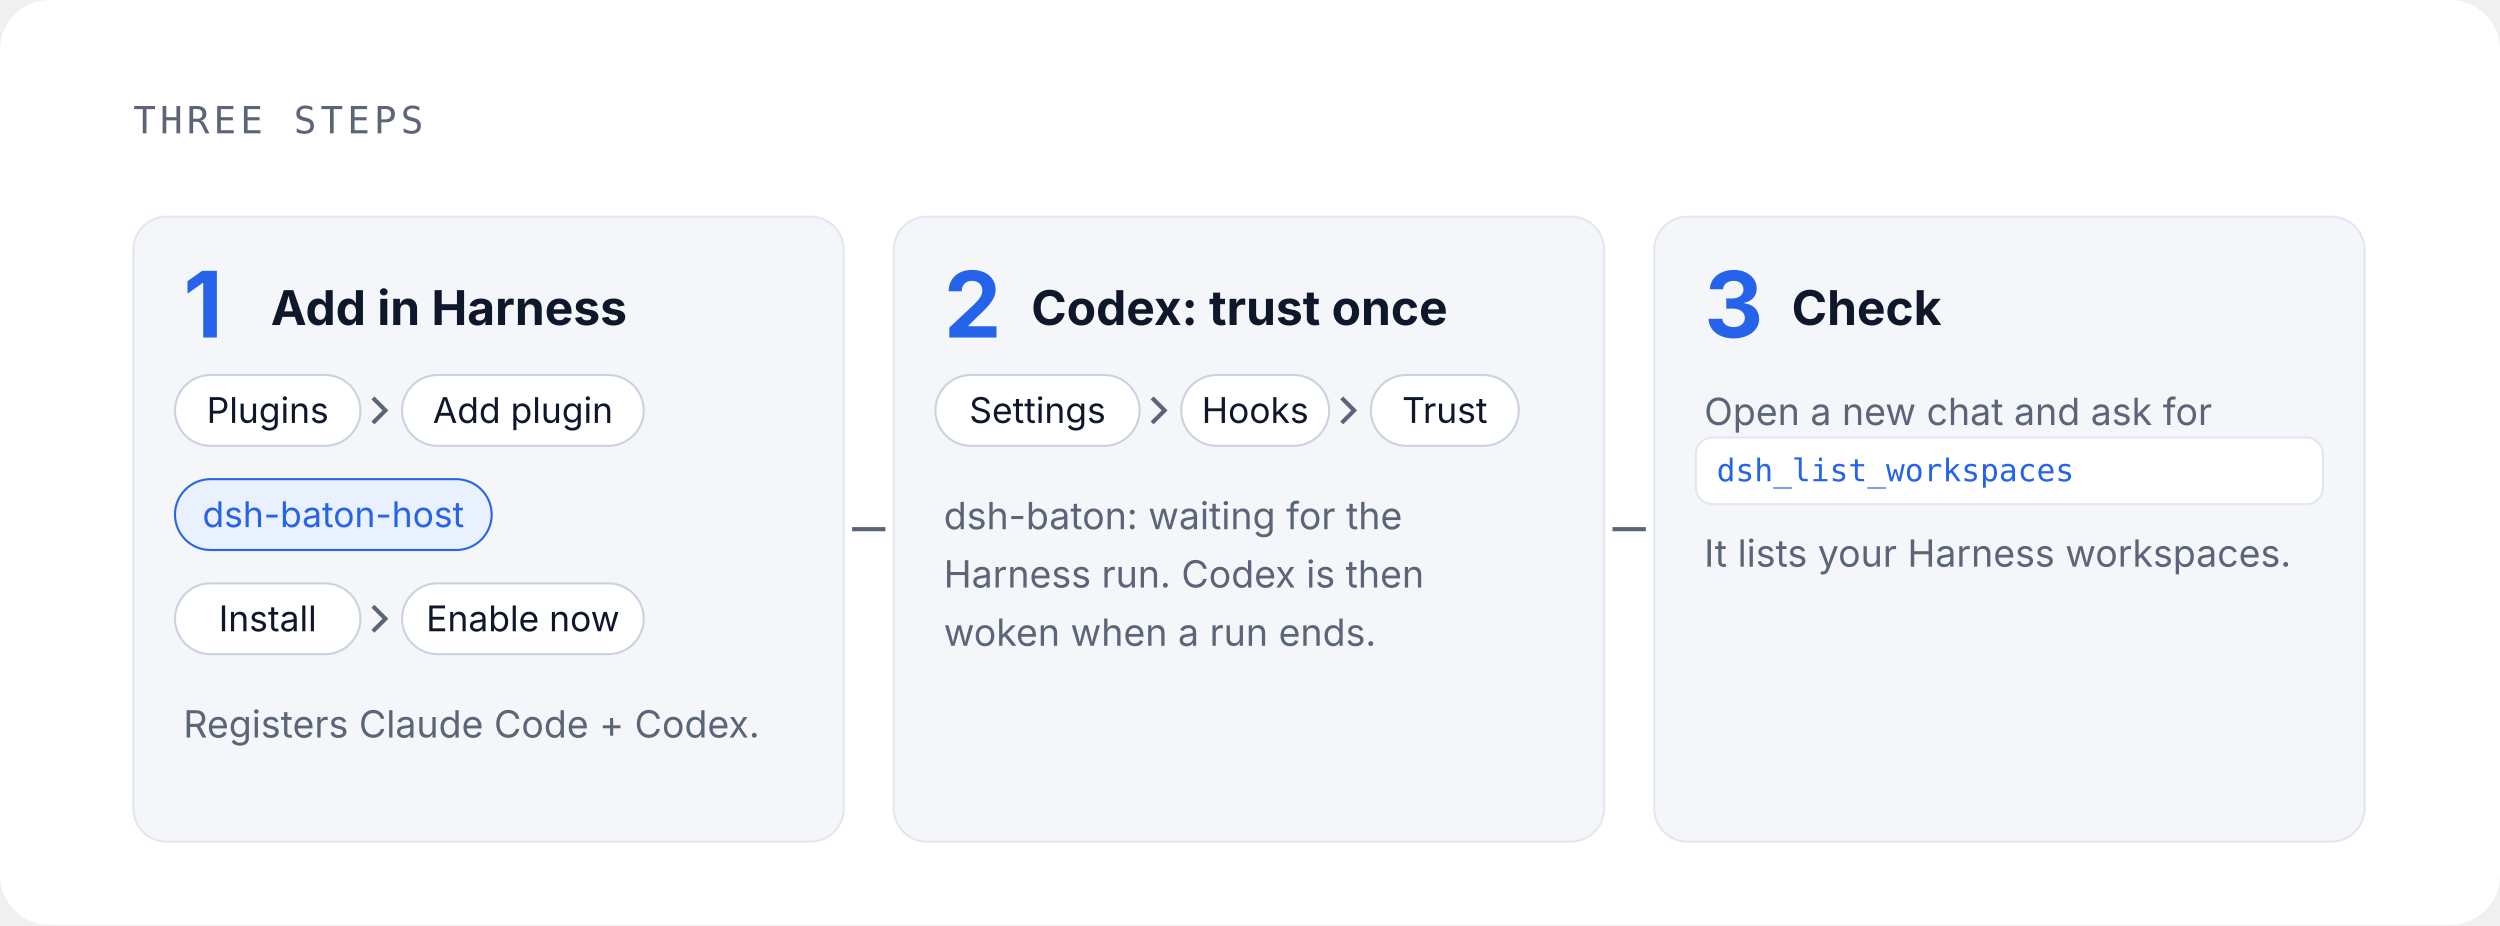
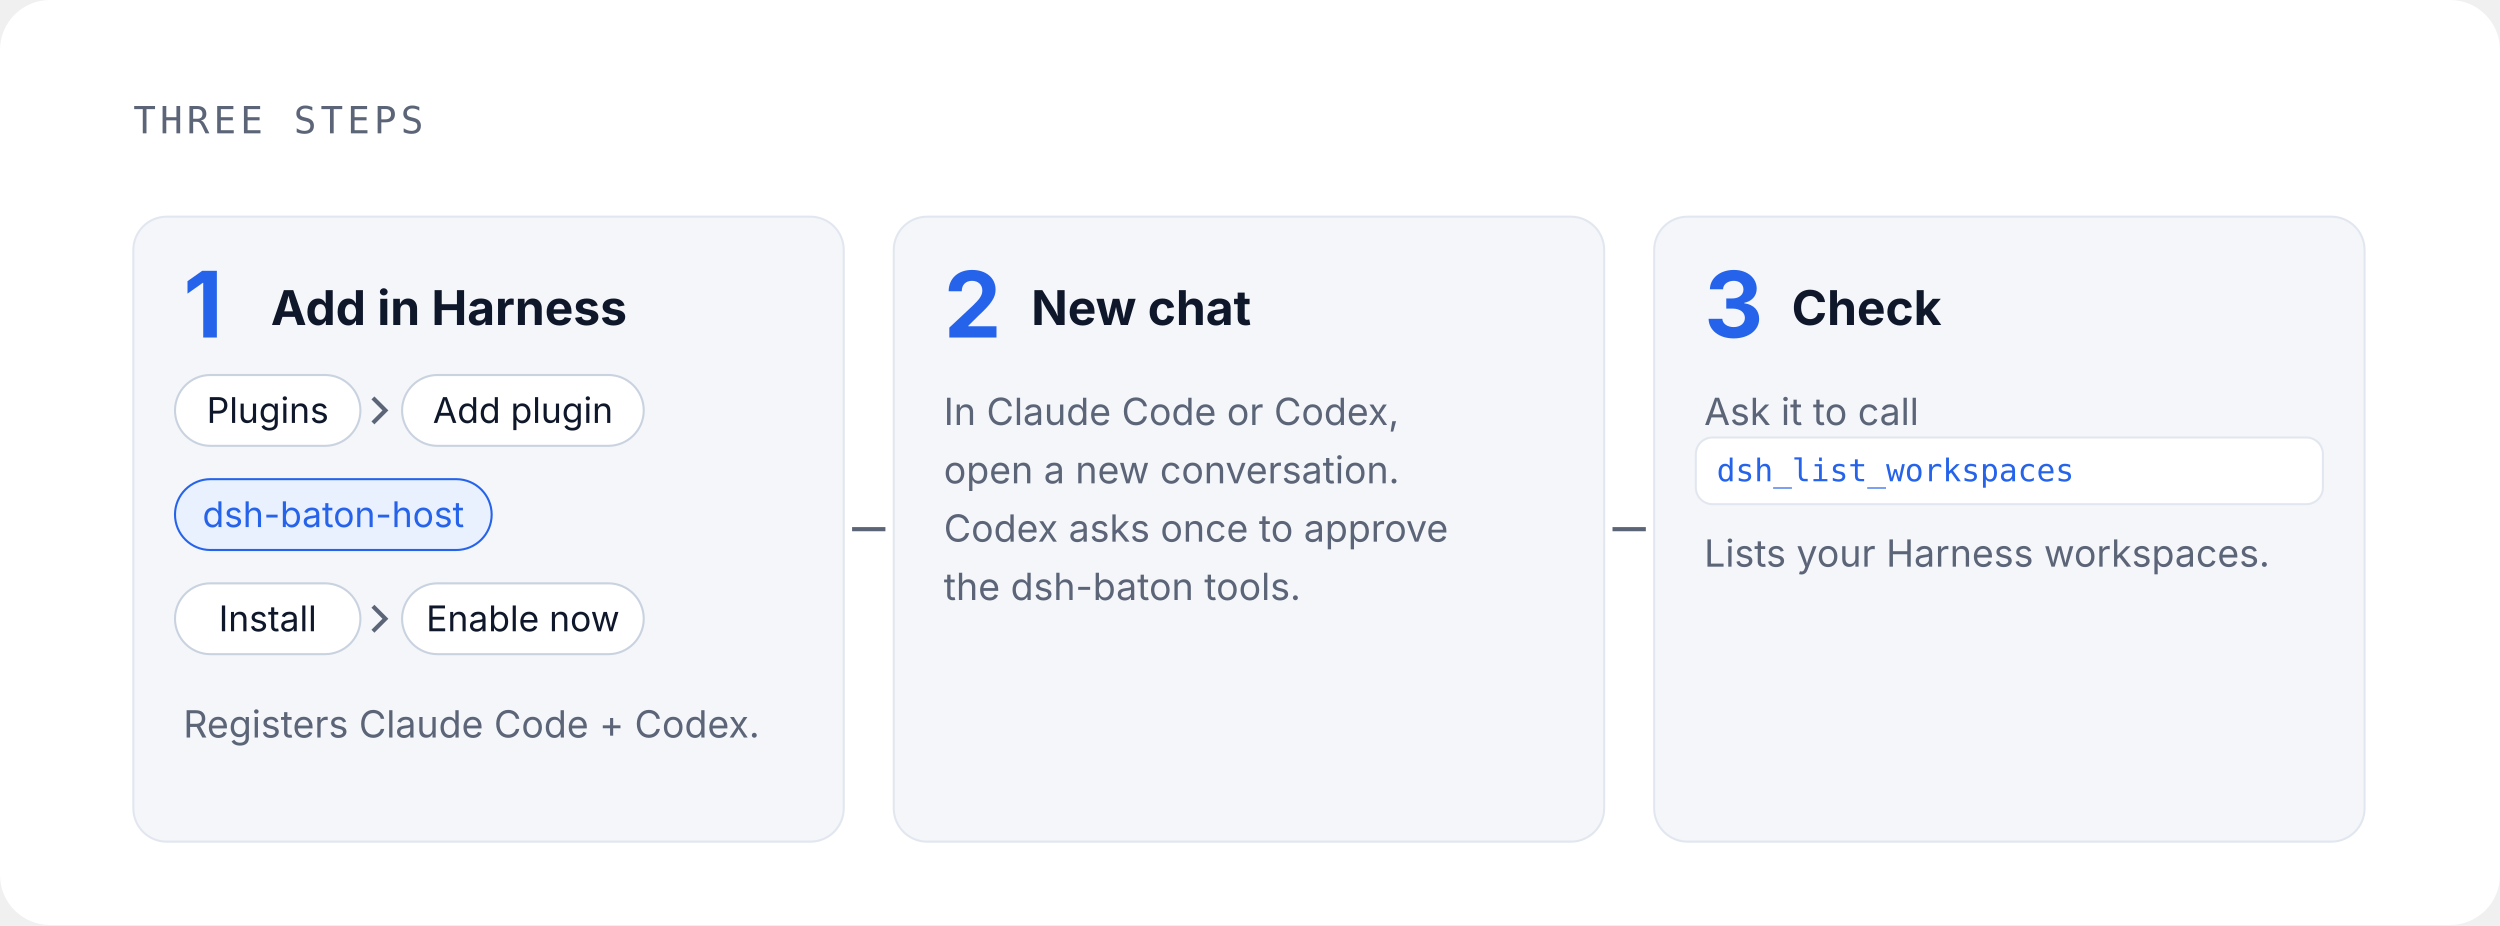
<svg xmlns="http://www.w3.org/2000/svg" width="1200" height="444" viewBox="0 0 1200 444" role="img" aria-labelledby="title desc">
  <rect width="1200" height="444" rx="24" fill="#FFFFFF" />
  <text x="64" y="64" font-family="ui-monospace, SFMono-Regular, Menlo, Consolas, monospace" font-size="18" fill="#5B6577" letter-spacing="2">THREE STEPS</text>
  <rect x="64" y="104" width="341" height="300" rx="16" fill="#F4F6FA" stroke="#E2E7EF" stroke-width="1" />
  <text x="88" y="162" font-family="-apple-system, BlinkMacSystemFont, &quot;Segoe UI&quot;, &quot;PingFang SC&quot;, &quot;Microsoft YaHei&quot;, sans-serif" font-size="44" fill="#2563EB" font-weight="700">1</text>
  <text x="130" y="156" font-family="-apple-system, BlinkMacSystemFont, &quot;Segoe UI&quot;, &quot;PingFang SC&quot;, &quot;Microsoft YaHei&quot;, sans-serif" font-size="23" fill="#0F172A" font-weight="700">Add in Harness</text>
  <rect x="84" y="180" width="89" height="34" rx="17" fill="#FFFFFF" stroke="#C9D2DF" stroke-width="1" />
  <text x="128.5" y="203" font-family="-apple-system, BlinkMacSystemFont, &quot;Segoe UI&quot;, &quot;PingFang SC&quot;, &quot;Microsoft YaHei&quot;, sans-serif" font-size="17" fill="#0F172A" text-anchor="middle">Plugins</text>
  <path d="M179 191 l6 6 l-6 6" stroke="#5B6577" stroke-width="2" fill="none" />
  <rect x="193" y="180" width="116" height="34" rx="17" fill="#FFFFFF" stroke="#C9D2DF" stroke-width="1" />
  <text x="251.0" y="203" font-family="-apple-system, BlinkMacSystemFont, &quot;Segoe UI&quot;, &quot;PingFang SC&quot;, &quot;Microsoft YaHei&quot;, sans-serif" font-size="17" fill="#0F172A" text-anchor="middle">Add plugin</text>
  <rect x="84" y="230" width="152" height="34" rx="17" fill="#EAF1FE" stroke="#2563EB" stroke-width="1" />
  <text x="160.0" y="253" font-family="-apple-system, BlinkMacSystemFont, &quot;Segoe UI&quot;, &quot;PingFang SC&quot;, &quot;Microsoft YaHei&quot;, sans-serif" font-size="17" fill="#2563EB" text-anchor="middle">dsh-baton-host</text>
  <rect x="84" y="280" width="89" height="34" rx="17" fill="#FFFFFF" stroke="#C9D2DF" stroke-width="1" />
  <text x="128.5" y="303" font-family="-apple-system, BlinkMacSystemFont, &quot;Segoe UI&quot;, &quot;PingFang SC&quot;, &quot;Microsoft YaHei&quot;, sans-serif" font-size="17" fill="#0F172A" text-anchor="middle">Install</text>
  <path d="M179 291 l6 6 l-6 6" stroke="#5B6577" stroke-width="2" fill="none" />
  <rect x="193" y="280" width="116" height="34" rx="17" fill="#FFFFFF" stroke="#C9D2DF" stroke-width="1" />
  <text x="251.0" y="303" font-family="-apple-system, BlinkMacSystemFont, &quot;Segoe UI&quot;, &quot;PingFang SC&quot;, &quot;Microsoft YaHei&quot;, sans-serif" font-size="17" fill="#0F172A" text-anchor="middle">Enable now</text>
  <text x="88" y="354" font-family="-apple-system, BlinkMacSystemFont, &quot;Segoe UI&quot;, &quot;PingFang SC&quot;, &quot;Microsoft YaHei&quot;, sans-serif" font-size="18" fill="#5B6577">Registers Claude Code + Codex.</text>
  <path d="M409 254.0 h16" stroke="#5B6577" stroke-width="2" />
  <rect x="429" y="104" width="341" height="300" rx="16" fill="#F4F6FA" stroke="#E2E7EF" stroke-width="1" />
  <text x="453" y="162" font-family="-apple-system, BlinkMacSystemFont, &quot;Segoe UI&quot;, &quot;PingFang SC&quot;, &quot;Microsoft YaHei&quot;, sans-serif" font-size="44" fill="#2563EB" font-weight="700">2</text>
-   <text x="495" y="156" font-family="-apple-system, BlinkMacSystemFont, &quot;Segoe UI&quot;, &quot;PingFang SC&quot;, &quot;Microsoft YaHei&quot;, sans-serif" font-size="23" fill="#0F172A" font-weight="700">Codex: trust once</text>
-   <rect x="449" y="180" width="98" height="34" rx="17" fill="#FFFFFF" stroke="#C9D2DF" stroke-width="1" />
-   <text x="498.0" y="203" font-family="-apple-system, BlinkMacSystemFont, &quot;Segoe UI&quot;, &quot;PingFang SC&quot;, &quot;Microsoft YaHei&quot;, sans-serif" font-size="17" fill="#0F172A" text-anchor="middle">Settings</text>
-   <path d="M553 191 l6 6 l-6 6" stroke="#5B6577" stroke-width="2" fill="none" />
-   <rect x="567" y="180" width="71" height="34" rx="17" fill="#FFFFFF" stroke="#C9D2DF" stroke-width="1" />
-   <text x="602.5" y="203" font-family="-apple-system, BlinkMacSystemFont, &quot;Segoe UI&quot;, &quot;PingFang SC&quot;, &quot;Microsoft YaHei&quot;, sans-serif" font-size="17" fill="#0F172A" text-anchor="middle">Hooks</text>
-   <path d="M644 191 l6 6 l-6 6" stroke="#5B6577" stroke-width="2" fill="none" />
-   <rect x="658" y="180" width="71" height="34" rx="17" fill="#FFFFFF" stroke="#C9D2DF" stroke-width="1" />
-   <text x="693.5" y="203" font-family="-apple-system, BlinkMacSystemFont, &quot;Segoe UI&quot;, &quot;PingFang SC&quot;, &quot;Microsoft YaHei&quot;, sans-serif" font-size="17" fill="#0F172A" text-anchor="middle">Trust</text>
-   <text x="453" y="254" font-family="-apple-system, BlinkMacSystemFont, &quot;Segoe UI&quot;, &quot;PingFang SC&quot;, &quot;Microsoft YaHei&quot;, sans-serif" font-size="18" fill="#5B6577">dsh-baton: waiting for the</text>
-   <text x="453" y="282" font-family="-apple-system, BlinkMacSystemFont, &quot;Segoe UI&quot;, &quot;PingFang SC&quot;, &quot;Microsoft YaHei&quot;, sans-serif" font-size="18" fill="#5B6577">Harness run. Codex is then</text>
-   <text x="453" y="310" font-family="-apple-system, BlinkMacSystemFont, &quot;Segoe UI&quot;, &quot;PingFang SC&quot;, &quot;Microsoft YaHei&quot;, sans-serif" font-size="18" fill="#5B6577">woken when a run ends.</text>
+   <text x="495" y="156" font-family="-apple-system, BlinkMacSystemFont, &quot;Segoe UI&quot;, &quot;PingFang SC&quot;, &quot;Microsoft YaHei&quot;, sans-serif" font-size="23" fill="#0F172A" font-weight="700">New chat</text>
+   <text x="453" y="204" font-family="-apple-system, BlinkMacSystemFont, &quot;Segoe UI&quot;, &quot;PingFang SC&quot;, &quot;Microsoft YaHei&quot;, sans-serif" font-size="18" fill="#5B6577">In Claude Code or Codex,</text>
+   <text x="453" y="232" font-family="-apple-system, BlinkMacSystemFont, &quot;Segoe UI&quot;, &quot;PingFang SC&quot;, &quot;Microsoft YaHei&quot;, sans-serif" font-size="18" fill="#5B6577">open a new conversation.</text>
+   <text x="453" y="260" font-family="-apple-system, BlinkMacSystemFont, &quot;Segoe UI&quot;, &quot;PingFang SC&quot;, &quot;Microsoft YaHei&quot;, sans-serif" font-size="18" fill="#5B6577">Codex asks once to approve</text>
+   <text x="453" y="288" font-family="-apple-system, BlinkMacSystemFont, &quot;Segoe UI&quot;, &quot;PingFang SC&quot;, &quot;Microsoft YaHei&quot;, sans-serif" font-size="18" fill="#5B6577">the dsh-baton tools.</text>
  <path d="M774 254.0 h16" stroke="#5B6577" stroke-width="2" />
  <rect x="794" y="104" width="341" height="300" rx="16" fill="#F4F6FA" stroke="#E2E7EF" stroke-width="1" />
  <text x="818" y="162" font-family="-apple-system, BlinkMacSystemFont, &quot;Segoe UI&quot;, &quot;PingFang SC&quot;, &quot;Microsoft YaHei&quot;, sans-serif" font-size="44" fill="#2563EB" font-weight="700">3</text>
  <text x="860" y="156" font-family="-apple-system, BlinkMacSystemFont, &quot;Segoe UI&quot;, &quot;PingFang SC&quot;, &quot;Microsoft YaHei&quot;, sans-serif" font-size="23" fill="#0F172A" font-weight="700">Check</text>
-   <text x="818" y="204" font-family="-apple-system, BlinkMacSystemFont, &quot;Segoe UI&quot;, &quot;PingFang SC&quot;, &quot;Microsoft YaHei&quot;, sans-serif" font-size="18" fill="#5B6577">Open a new chat and ask for</text>
+   <text x="818" y="204" font-family="-apple-system, BlinkMacSystemFont, &quot;Segoe UI&quot;, &quot;PingFang SC&quot;, &quot;Microsoft YaHei&quot;, sans-serif" font-size="18" fill="#5B6577">Ask it to call</text>
  <rect x="814" y="210" width="301" height="32" rx="8" fill="#FFFFFF" stroke="#E2E7EF" stroke-width="1" />
  <text x="824" y="231" font-family="ui-monospace, SFMono-Regular, Menlo, Consolas, monospace" font-size="15" fill="#2563EB">dsh_list_workspaces</text>
-   <text x="818" y="272" font-family="-apple-system, BlinkMacSystemFont, &quot;Segoe UI&quot;, &quot;PingFang SC&quot;, &quot;Microsoft YaHei&quot;, sans-serif" font-size="18" fill="#5B6577">It lists your Harness workspaces.</text>
+   <text x="818" y="272" font-family="-apple-system, BlinkMacSystemFont, &quot;Segoe UI&quot;, &quot;PingFang SC&quot;, &quot;Microsoft YaHei&quot;, sans-serif" font-size="18" fill="#5B6577">Lists your Harness workspaces.</text>
</svg>
